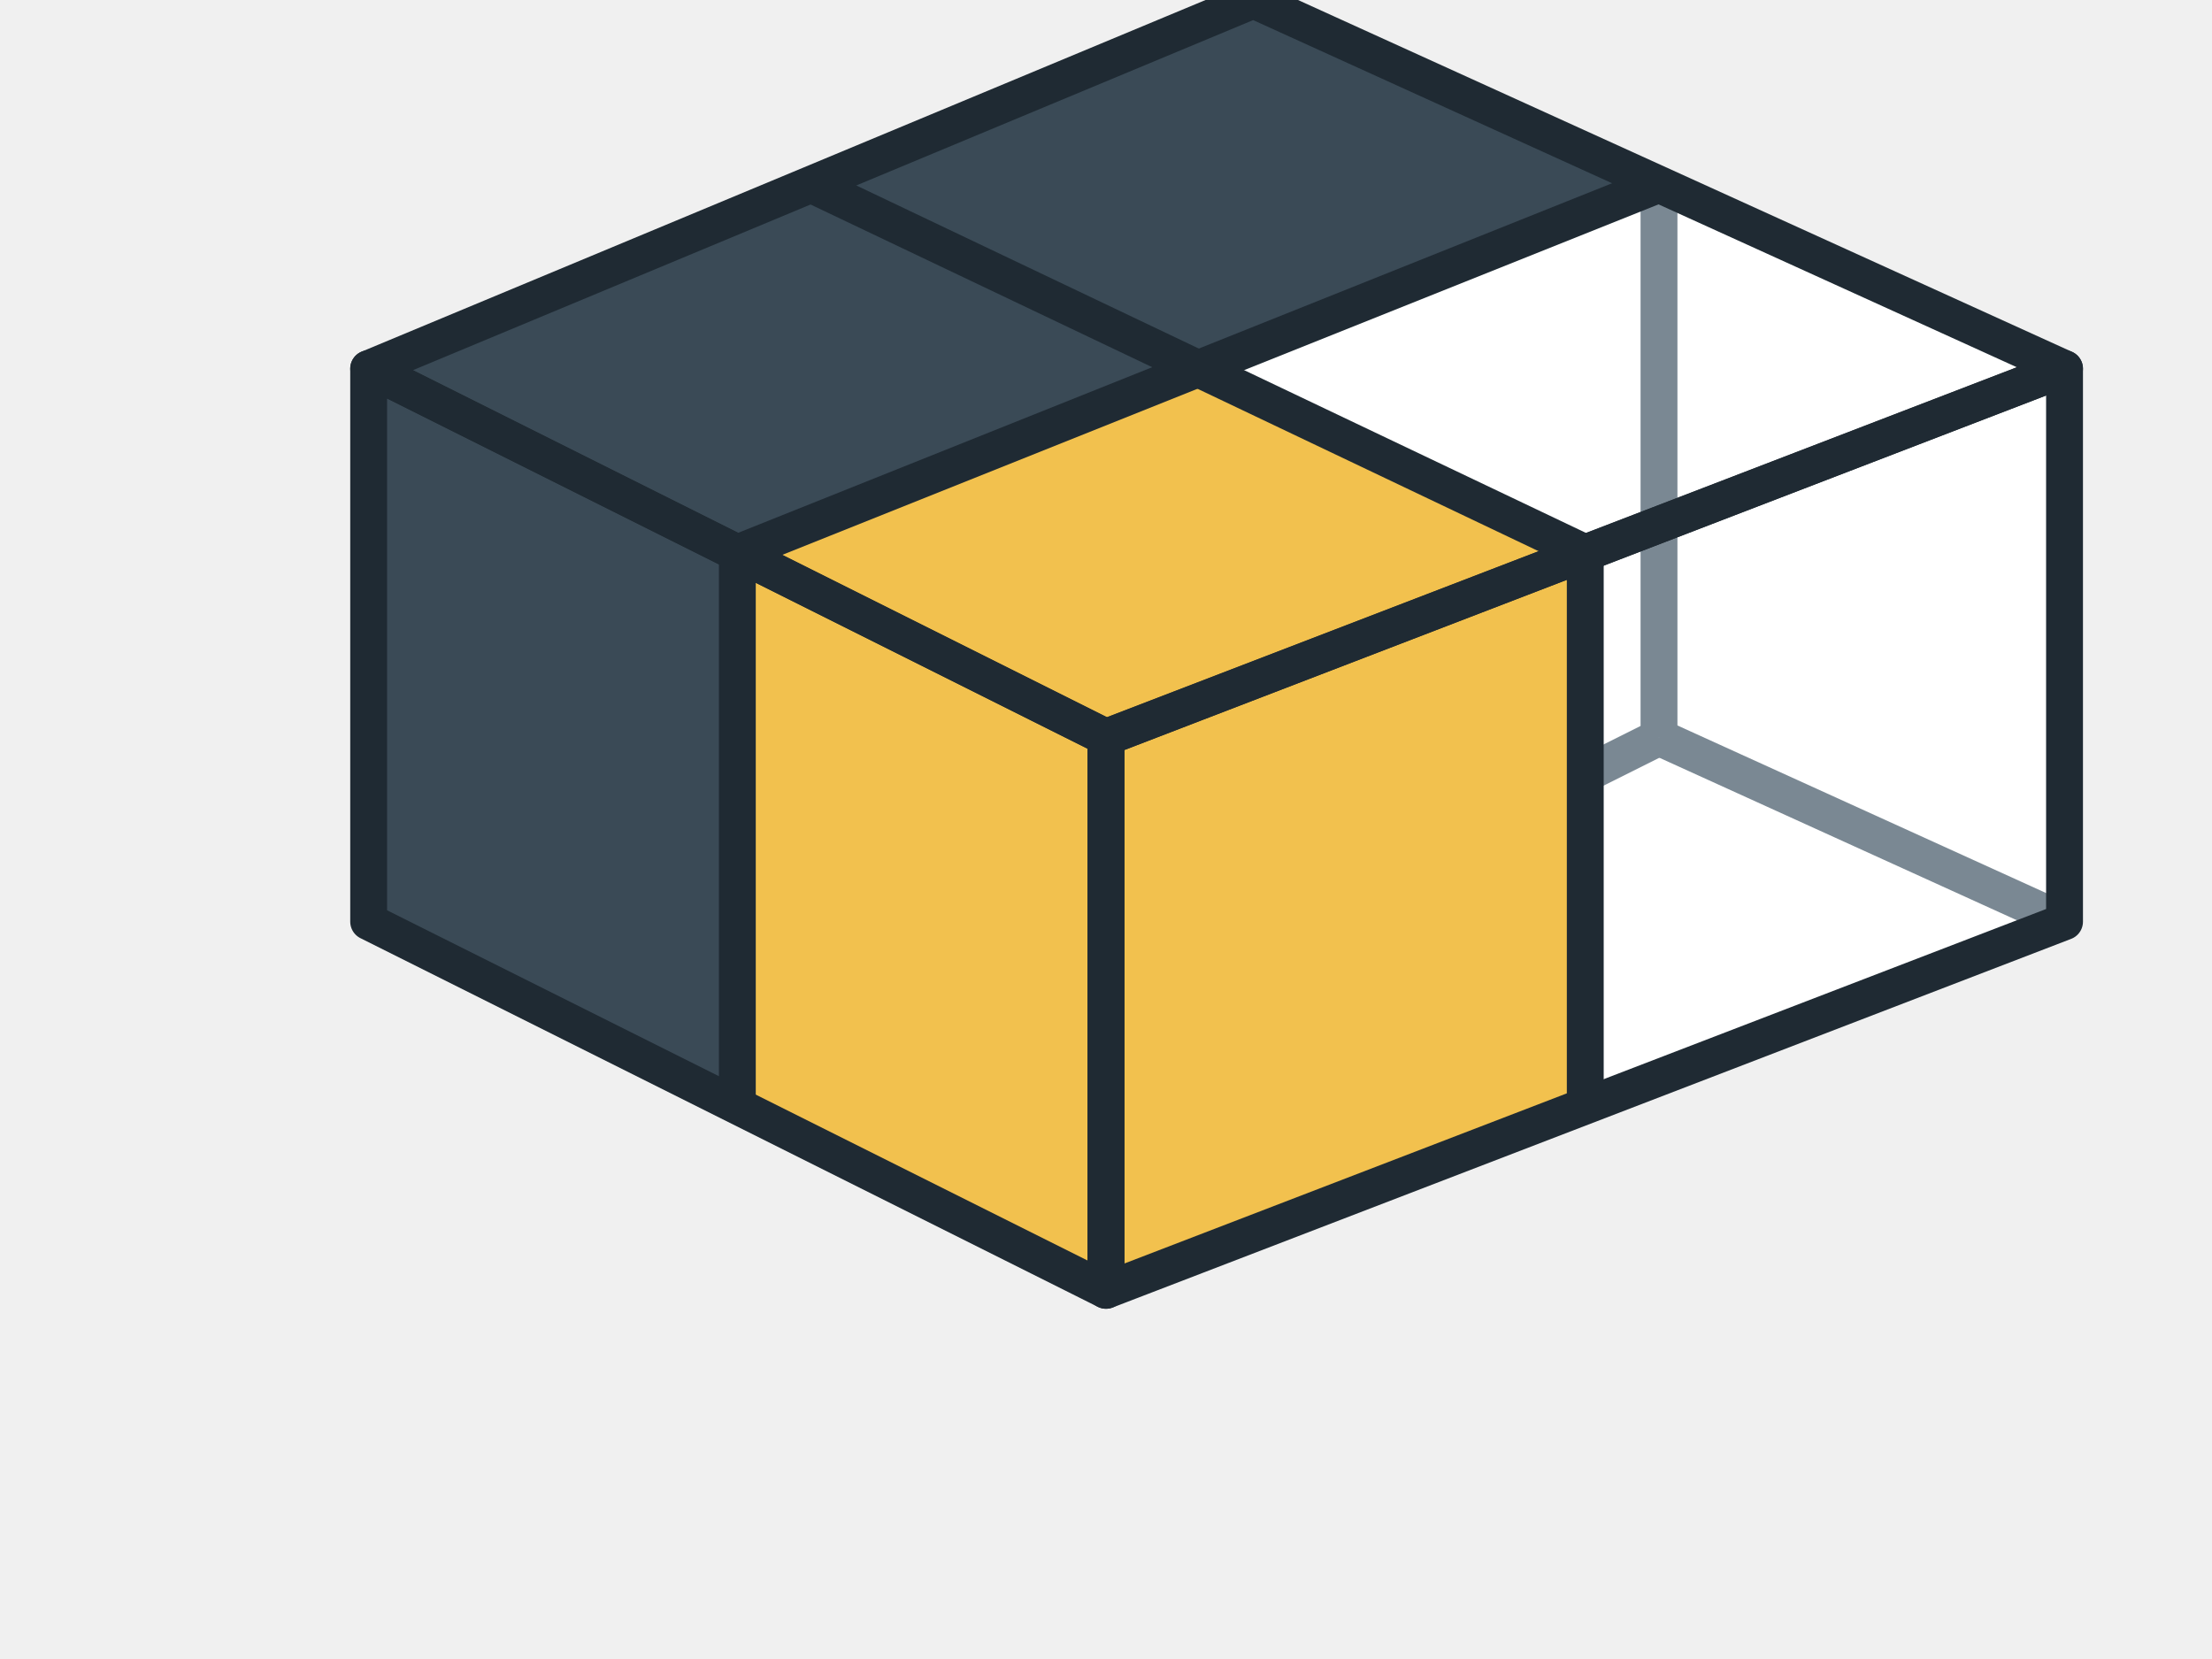
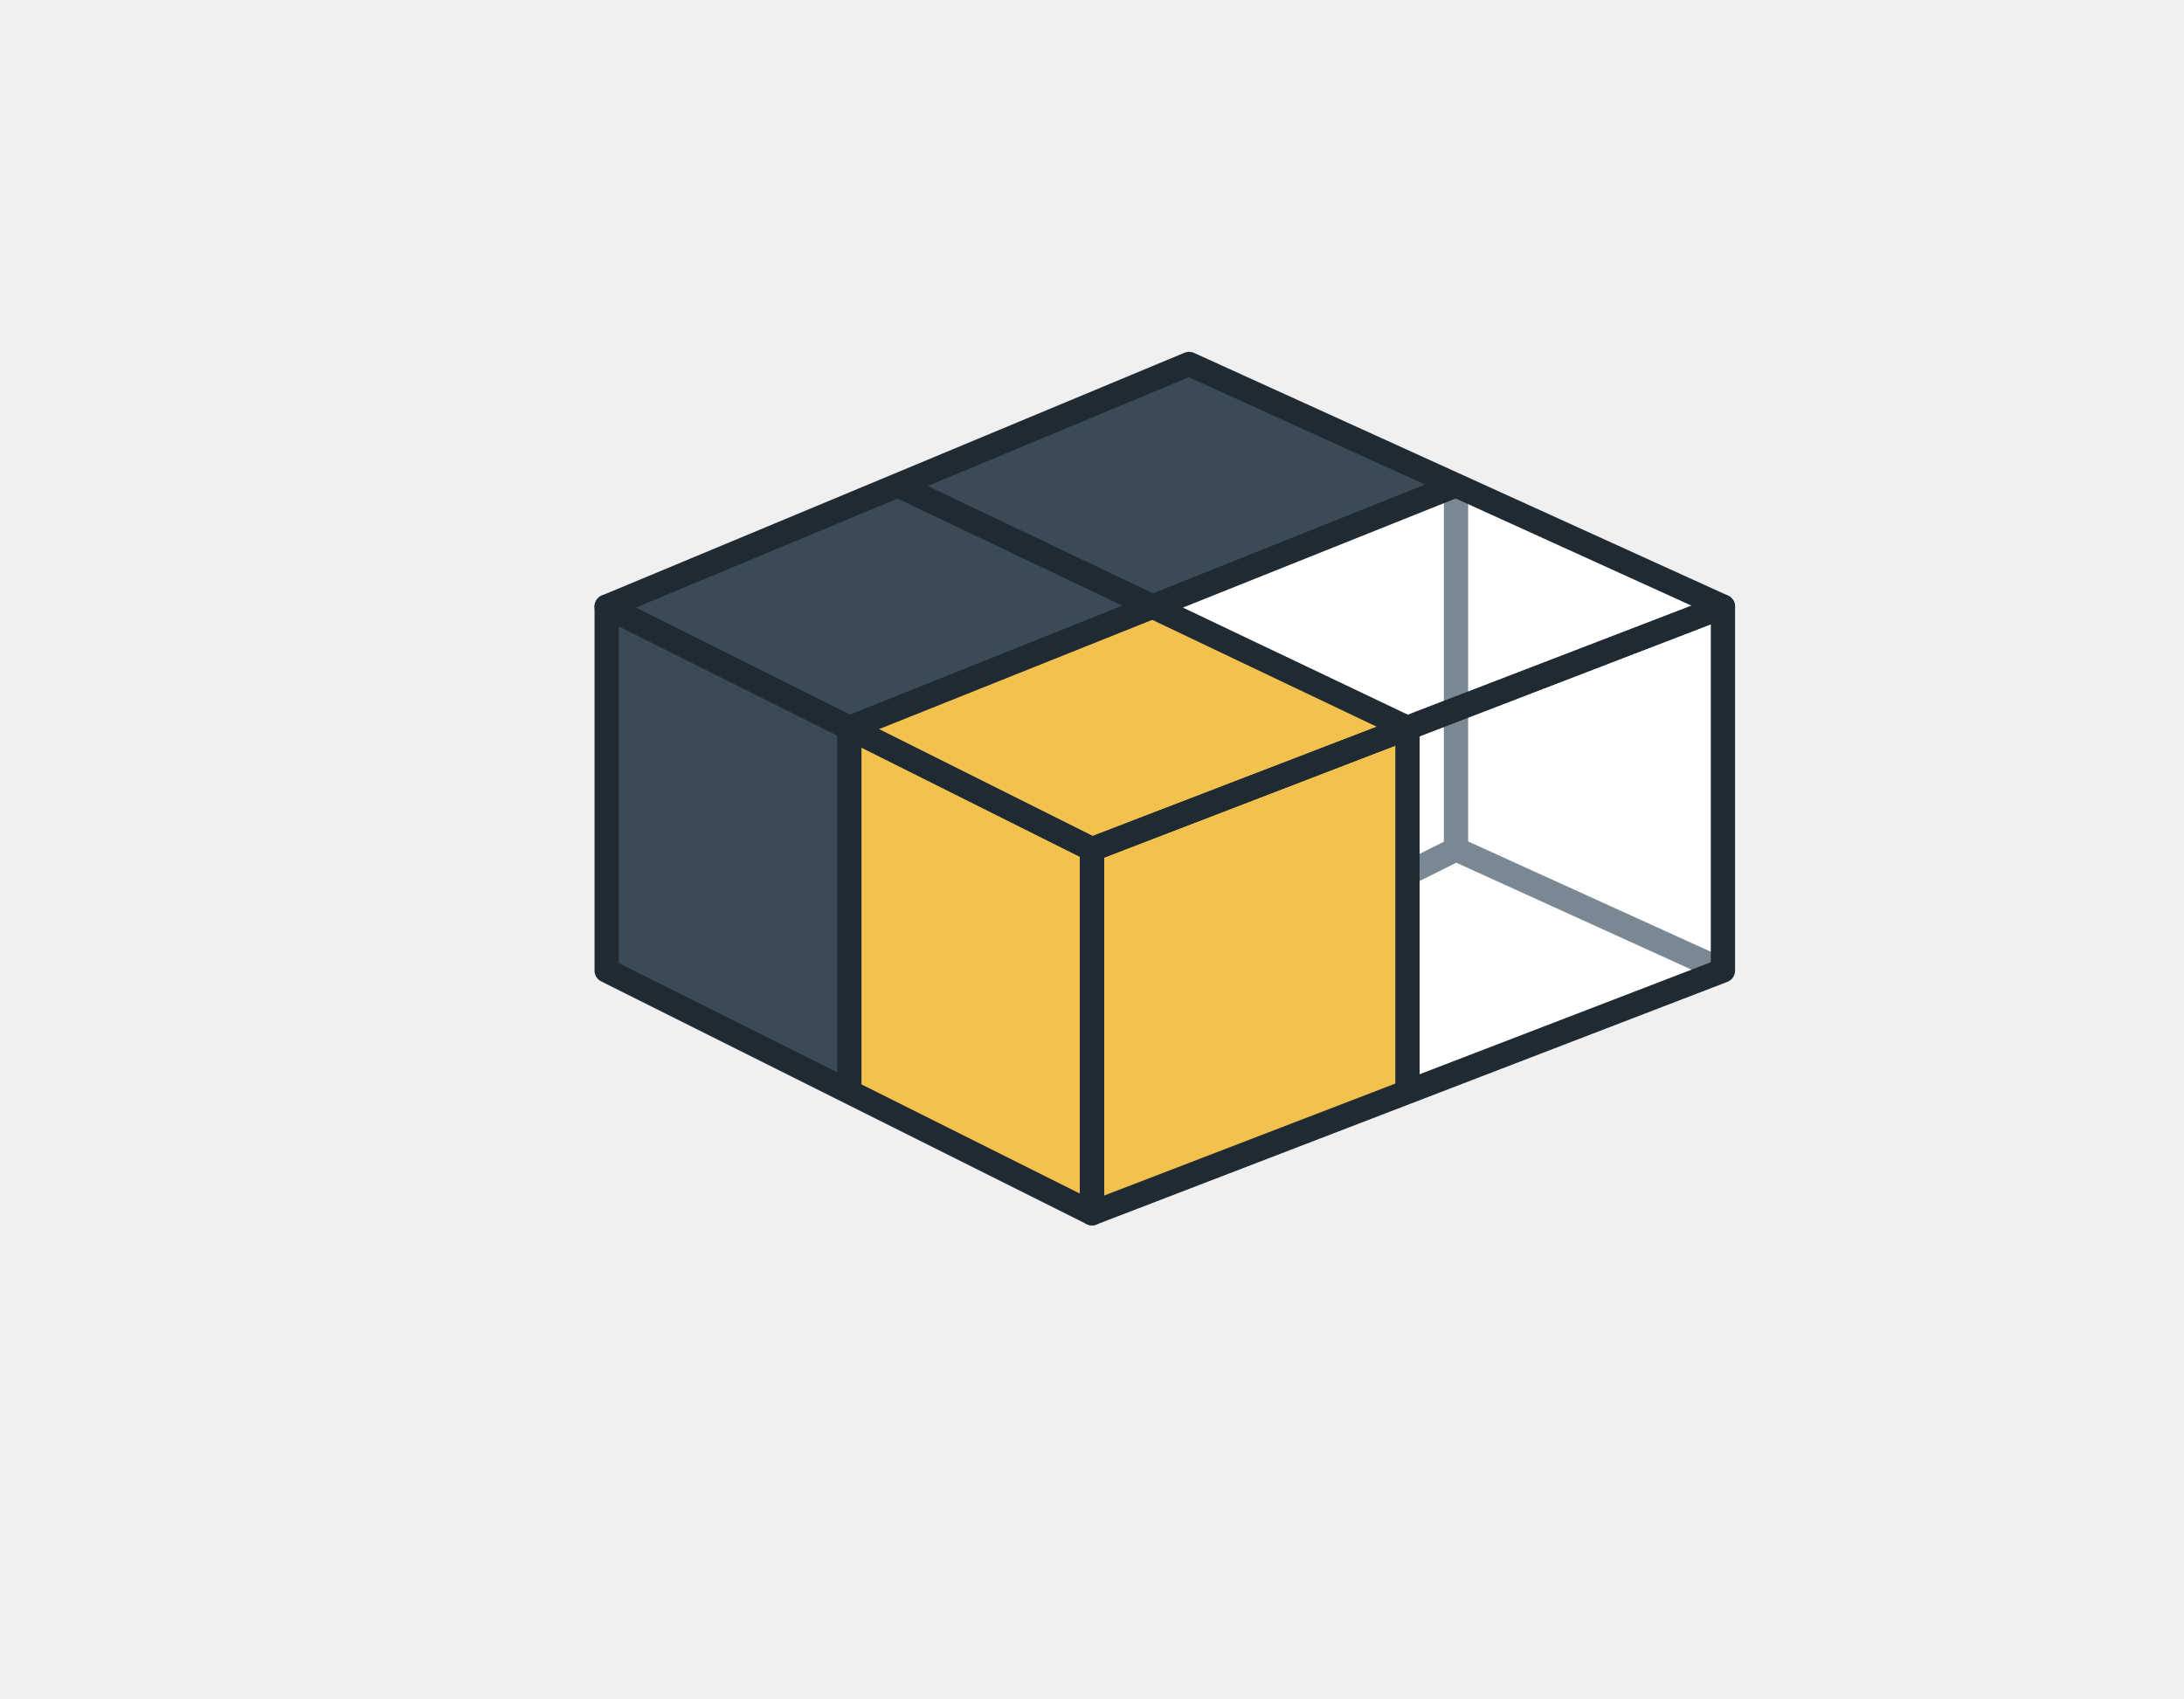
- <svg xmlns="http://www.w3.org/2000/svg" viewBox="40 0 120 90" aria-label="parq-blockmodel icon">
-   <polygon points="60,20 108,0 152,20 100,40" fill="#3A4A56" />
-   <polygon points="60,20 100,40 100,70 60,50" fill="#3A4A56" />
-   <polygon points="105,20 80,30 100,40 126,30" fill="#F2C14E" />
-   <polygon points="80,30 100,40 100,70 80,60" fill="#F2C14E" />
-   <polygon points="100,40 126,30 126,60 100,70" fill="#F2C14E" />
-   <polygon points="105,20 130,10 152,20 126,30" fill="#FFFFFF" />
-   <polygon points="152,20 126,30 126,60 152,50" fill="#FFFFFF" />
-   <line x1="130" y1="10" x2="130" y2="40" stroke="#7A8893" stroke-width="2" />
-   <line x1="130" y1="40" x2="152" y2="50" stroke="#7A8893" stroke-width="2" />
-   <line x1="130" y1="40" x2="126" y2="42" stroke="#7A8893" stroke-width="2" />
-   <line x1="84" y1="10" x2="126" y2="30" stroke="#1F2A33" stroke-width="2" />
-   <line x1="130" y1="10" x2="80" y2="30" stroke="#1F2A33" stroke-width="2" />
-   <line x1="80" y1="30" x2="80" y2="60" stroke="#1F2A33" stroke-width="2" />
-   <line x1="126" y1="30" x2="126" y2="60" stroke="#1F2A33" stroke-width="2" />
-   <g fill="none" stroke="#1F2A33" stroke-width="2" stroke-linejoin="round">
-     <polygon points="60,20 108,0 152,20 100,40" />
-     <polygon points="60,20 100,40 100,70 60,50" />
-     <polygon points="152,20 100,40 100,70 152,50" />
+ <svg xmlns="http://www.w3.org/2000/svg" viewBox="0 0 180 140" aria-label="parq-blockmodel icon">
+   <g opacity="1.0" transform="translate(90,70) scale(1.0) translate(-100,-40)">
+     <polygon points="60,20 108,0 152,20 100,40" fill="#3A4A56" />
+     <polygon points="60,20 100,40 100,70 60,50" fill="#3A4A56" />
+     <polygon points="105,20 80,30 100,40 126,30" fill="#F2C14E" />
+     <polygon points="80,30 100,40 100,70 80,60" fill="#F2C14E" />
+     <polygon points="100,40 126,30 126,60 100,70" fill="#F2C14E" />
+     <polygon points="105,20 130,10 152,20 126,30" fill="#FFFFFF" />
+     <polygon points="152,20 126,30 126,60 152,50" fill="#FFFFFF" />
+     <line x1="130" y1="10" x2="130" y2="40" stroke="#7A8893" stroke-width="2" />
+     <line x1="130" y1="40" x2="152" y2="50" stroke="#7A8893" stroke-width="2" />
+     <line x1="130" y1="40" x2="126" y2="42" stroke="#7A8893" stroke-width="2" />
+     <line x1="84" y1="10" x2="126" y2="30" stroke="#1F2A33" stroke-width="2" />
+     <line x1="130" y1="10" x2="80" y2="30" stroke="#1F2A33" stroke-width="2" />
+     <line x1="80" y1="30" x2="80" y2="60" stroke="#1F2A33" stroke-width="2" />
+     <line x1="126" y1="30" x2="126" y2="60" stroke="#1F2A33" stroke-width="2" />
+     <g fill="none" stroke="#1F2A33" stroke-width="2" stroke-linejoin="round">
+       <polygon points="60,20 108,0 152,20 100,40" />
+       <polygon points="60,20 100,40 100,70 60,50" />
+       <polygon points="152,20 100,40 100,70 152,50" />
+     </g>
  </g>
</svg>
